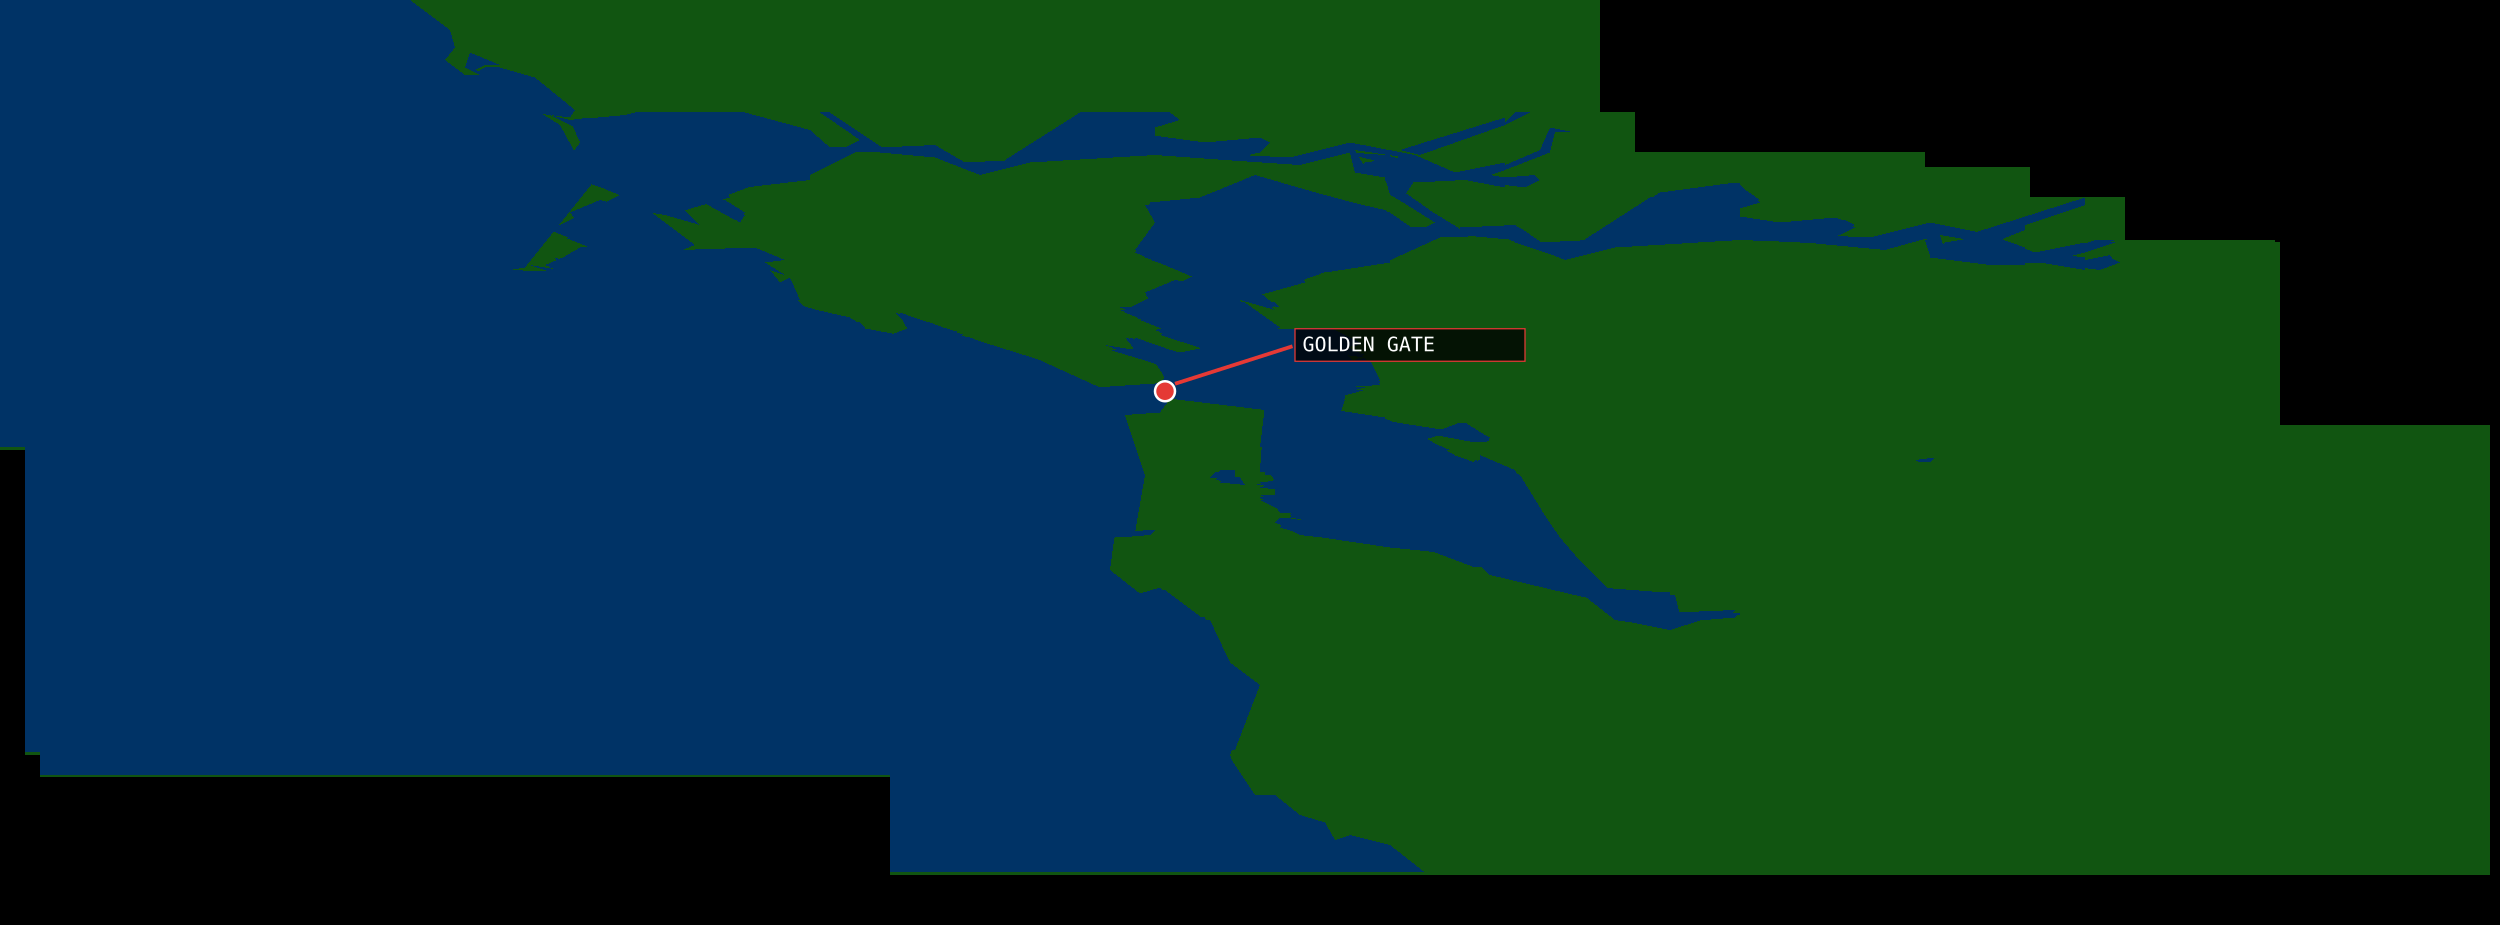
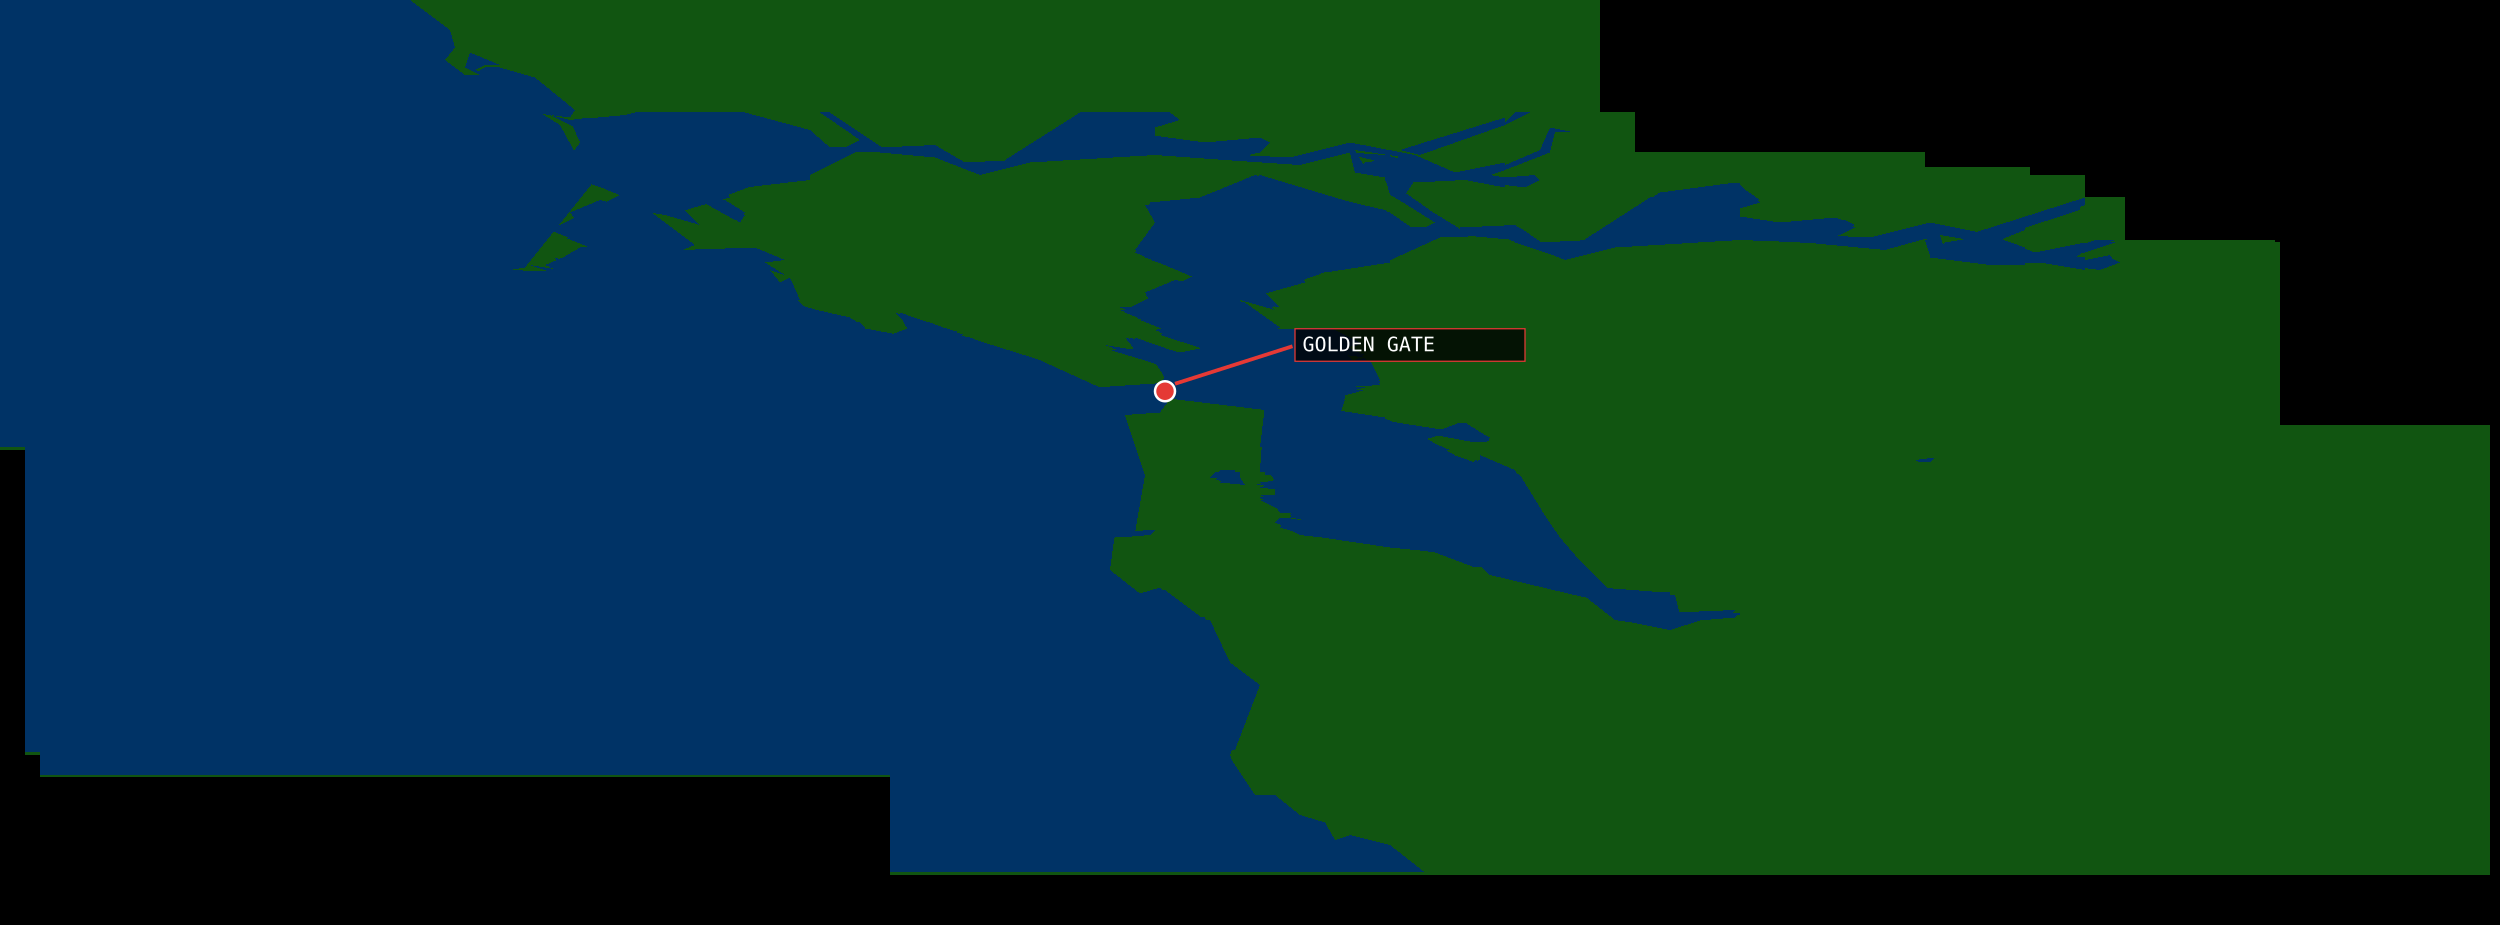
<svg xmlns="http://www.w3.org/2000/svg" width="1000" height="370" viewBox="0 0 1000 370" shape-rendering="crispEdges">
  <rect width="1000" height="370" fill="#000" />
  <rect x="0" y="0" width="640" height="180" fill="#115511" />
  <rect x="16" y="131" width="640" height="180" fill="#115511" />
  <rect x="10" y="122" width="640" height="180" fill="#115511" />
  <rect x="14" y="45" width="640" height="180" fill="#115511" />
  <rect x="130" y="61" width="640" height="180" fill="#115511" />
  <rect x="154" y="71" width="640" height="180" fill="#115511" />
  <rect x="172" y="72" width="640" height="180" fill="#115511" />
  <rect x="172" y="67" width="640" height="180" fill="#115511" />
+   <rect x="194" y="70" width="640" height="180" fill="#115511" />
  <rect x="210" y="79" width="640" height="180" fill="#115511" />
  <rect x="194" y="121" width="640" height="180" fill="#115511" />
  <rect x="270" y="96" width="640" height="180" fill="#115511" />
  <rect x="272" y="97" width="640" height="180" fill="#115511" />
  <rect x="356" y="170" width="640" height="180" fill="#115511" />
  <g fill="#003366" stroke="none">
    <polygon points="138,0 228,72 194,111 234,111 238,100 438,159 446,179 0,179 0,0" />
    <polygon points="512,159 564,179 512,179" />
    <polygon points="502,72 458,103 502,117 564,95" />
    <polygon points="432,159 468,154 494,133 532,137 528,168 494,154 428,163" />
    <polygon points="480,109 450,124 484,139 508,130" />
    <polygon points="188,21 200,26 194,26 190,28 194,29 192,30 186,27" />
    <polygon points="132,11 180,12 182,19 178,24 186,30 192,30 224,50 230,61 238,68 236,71 132,71" />
    <polygon points="192,28 194,27 200,27 214,31 230,44 228,47 212,45 192,30" />
    <polygon points="220,46 228,48 236,47 236,52 246,54 240,56" />
    <polygon points="240,56 252,51 254,58 274,71 264,71" />
    <polygon points="554,62 554,71 550,69 552,65 540,61" />
    <polygon points="132,70 236,71 208,105 202,107 204,108 230,109 220,106 232,99 242,99 248,100 276,102 276,129 132,129" />
    <polygon points="248,82 246,91 254,89 246,98 254,98 256,94 258,98 266,99 242,99 232,91 240,91" />
    <polygon points="264,71 272,71 276,74 276,78" />
    <polygon points="276,102 312,114 318,122 340,127 342,129 274,129" />
    <polygon points="358,125 372,129 362,129" />
    <polygon points="276,74 280,78 284,78 284,80 288,80 298,85 294,88 276,78" />
    <polygon points="480,111 474,113 470,112 458,117 462,122 448,123 464,129 506,129 496,125" />
    <polygon points="462,89 518,103 520,111 502,117 508,122 496,118 484,116 480,111 454,100" />
    <polygon points="502,70 554,85 554,104 528,107 462,89 458,82 480,79" />
    <polygon points="132,128 276,128 276,179 132,179" />
    <polygon points="272,128 342,129 342,131 356,134 364,131 362,129 372,129 380,132 366,131 384,134 414,144 414,179 272,179" />
    <polygon points="414,144 438,155 468,153 460,164 444,165 450,179 410,179" />
    <polygon points="450,135 472,141 482,139 506,163 462,158 464,153 466,151 462,145 442,138 454,140" />
    <polygon points="454,127 506,129 502,132 532,131 542,136 536,137 544,142 536,141 484,140 462,132 466,131" />
    <polygon points="482,139 536,141 540,145 546,143 550,152 534,154 534,155 544,155 510,164 488,156" />
    <polygon points="506,162 528,159 536,158 534,165 554,168 554,179 504,179" />
    <polygon points="136,0 136,12 0,12 0,0" />
    <polygon points="164,0 180,12 136,12 134,0" />
    <polygon points="0,11 136,11 136,71 0,71" />
    <polygon points="554,62 558,63 554,69" />
    <polygon points="554,69 564,71 554,71" />
    <polygon points="0,70 136,70 136,129 0,129" />
    <polygon points="554,85 564,91 572,91 574,93 552,103" />
    <polygon points="554,71 564,71 560,78 586,93 574,93 570,91 576,89 558,78" />
    <polygon points="584,91 606,90 616,97 638,96 638,99 624,102 606,95 584,93" />
    <polygon points="634,96 638,94 638,97" />
    <polygon points="0,128 136,128 136,179 0,179" />
    <polygon points="552,168 578,172 584,170 594,174 592,176 574,173 564,176 550,176" />
    <polygon points="552,175 568,175 574,179 552,179" />
    <polygon points="338,131 438,160 452,190 434,229 468,248 16,260 16,131" />
    <polygon points="514,160 608,195 636,235 518,203" />
    <polygon points="434,160 468,155 496,134 534,138 530,169 496,155 430,164" />
    <polygon points="464,131 486,140 508,131 508,131" />
    <polygon points="16,236 468,248 496,276 482,307 486,310 16,310" />
    <polygon points="278,131 278,190 134,190 134,131" />
    <polygon points="342,131 342,131 344,132 358,135 366,132 364,131 374,131 382,134 368,132 384,135 416,145 416,190 274,190 274,131" />
    <polygon points="416,145 440,156 470,154 462,165 446,166 454,190 410,190" />
    <polygon points="452,136 474,143 484,140 506,164 464,159 466,154 468,152 464,146 444,140 456,141" />
    <polygon points="508,131 508,131 504,134 534,132 544,137 538,138 546,143 538,142 486,141 464,134 468,132 464,131" />
    <polygon points="484,140 538,142 542,146 548,144 552,153 536,155 536,156 546,156 512,165 490,157" />
    <polygon points="508,163 530,160 538,159 536,166 556,169 556,190 506,190" />
    <polygon points="134,188 278,188 278,248 134,248" />
    <polygon points="274,188 416,188 416,248 274,248" />
    <polygon points="412,188 454,190 452,214 444,214 442,228 454,238 464,236 480,248 412,248" />
    <polygon points="508,188 512,194 504,195 512,196 512,200 506,200 512,204 522,206 556,190" />
    <polygon points="520,204 518,207 524,209 522,210 514,209 512,211 522,214 556,219 556,190" />
    <polygon points="134,246 278,246 278,307 134,307" />
    <polygon points="274,246 416,246 416,307 274,307" />
    <polygon points="482,248 490,265 502,273 492,302 494,307 412,307 412,246" />
    <polygon points="138,131 138,131 16,131 16,131" />
    <polygon points="278,131 278,131 134,131 134,131" />
    <polygon points="342,131 342,131 276,131 276,131" />
    <polygon points="374,131 374,131 364,131 364,131" />
    <polygon points="466,131 466,131 508,131 508,131" />
    <polygon points="138,131 138,190 16,190 16,131" />
    <polygon points="554,169 580,173 586,171 596,175 594,177 576,174 566,177 552,177" />
    <polygon points="554,176 570,176 580,182 578,181 576,182 592,187 592,190 552,190" />
    <polygon points="592,187 594,186 594,184 608,190 592,190" />
    <polygon points="16,188 138,188 138,248 16,248" />
    <polygon points="552,188 608,190 624,216 602,227 592,227 576,221 556,219" />
    <polygon points="624,216 644,236 638,239 598,230 596,225" />
    <polygon points="634,237 644,236 654,237 654,248 648,248" />
    <polygon points="16,246 138,246 138,307 16,307" />
    <polygon points="648,248 654,248 654,249" />
    <polygon points="16,305 138,305 138,310 16,310" />
    <polygon points="134,305 278,305 278,310 134,310" />
    <polygon points="274,305 416,305 416,310 274,310" />
    <polygon points="494,307 496,310 412,310 412,305" />
    <polygon points="212,186 216,186 214,185" />
    <polygon points="216,186 218,184 214,185" />
    <polygon points="218,184 210,185 214,185" />
    <polygon points="210,185 212,186 214,185" />
    <polygon points="310,122 438,160 452,189 434,229 468,247 10,260 10,122" />
    <polygon points="512,160 608,195 634,234 518,202" />
    <polygon points="434,160 468,154 494,134 534,138 530,169 494,154 430,163" />
    <polygon points="458,122 452,125 486,139 508,130 498,122" />
    <polygon points="10,235 468,247 494,275 484,301 10,301" />
    <polygon points="132,128 278,128 278,189 132,189" />
    <polygon points="272,128 342,130 342,131 358,134 364,132 362,130 374,130 382,133 368,132 384,135 416,145 416,189 272,189" />
    <polygon points="416,145 438,156 470,153 462,164 446,165 454,189 408,189" />
    <polygon points="452,136 472,142 484,139 506,163 464,159 464,154 466,151 464,146 444,139 454,140" />
    <polygon points="456,127 508,130 504,133 534,132 544,137 536,138 546,142 538,141 486,140 464,133 466,131" />
    <polygon points="484,139 538,141 542,145 546,144 550,153 536,154 536,155 544,155 512,164 490,157" />
    <polygon points="508,162 530,159 538,159 534,165 556,169 556,189 504,189" />
    <polygon points="132,187 278,187 278,247 132,247" />
    <polygon points="272,187 416,187 416,247 272,247" />
    <polygon points="410,187 454,189 450,212 442,212 442,227 454,238 464,236 478,247 410,247" />
    <polygon points="508,188 510,193 504,195 512,196 510,199 504,200 512,204 522,205 556,189" />
    <polygon points="520,204 516,207 522,208 520,210 514,208 512,211 520,213 556,218 556,189" />
    <polygon points="132,245 278,245 278,301 132,301" />
    <polygon points="272,245 416,245 416,301 272,301" />
    <polygon points="480,247 490,265 502,273 490,301 410,301 410,245" />
    <polygon points="138,122 138,130 10,130 10,122" />
    <polygon points="278,122 278,130 132,130 132,122" />
    <polygon points="320,122 322,123 340,128 342,130 276,130 276,122" />
    <polygon points="360,125 374,130 362,130" />
    <polygon points="462,122 464,123 448,124 466,130 508,130 496,126 492,122" />
    <polygon points="508,122 510,123 506,122" />
    <polygon points="10,128 138,128 138,189 10,189" />
    <polygon points="554,169 578,173 586,170 596,175 592,177 574,174 566,177 550,176" />
    <polygon points="554,176 568,176 580,181 578,181 576,181 590,187 592,189 550,189" />
    <polygon points="590,187 592,186 592,184 606,189 590,189" />
    <polygon points="10,187 138,187 138,247 10,247" />
    <polygon points="550,187 606,189 622,215 602,226 590,226 574,220 556,218" />
    <polygon points="622,215 642,236 636,238 598,230 594,225" />
    <polygon points="634,237 642,236 648,236 648,247" />
    <polygon points="10,245 138,245 138,301 10,301" />
    <polygon points="210,186 214,186 214,185" />
    <polygon points="214,186 216,184 214,185" />
    <polygon points="216,184 208,185 214,185" />
    <polygon points="208,185 210,186 214,185" />
    <polygon points="486,192 494,193 492,191" />
    <polygon points="494,193 494,190 492,191" />
    <polygon points="494,190 488,190 492,191" />
    <polygon points="488,190 486,192 492,191" />
    <polygon points="14,70 208,127 220,156 202,196 238,215 14,221" />
    <polygon points="282,127 376,161 402,202 286,169" />
    <polygon points="264,45 228,71 272,85 332,63 288,45" />
    <polygon points="202,127 238,122 264,101 302,105 298,135 264,122 198,131" />
    <polygon points="250,77 220,92 256,107 278,98" />
    <polygon points="14,209 238,215 246,224 14,224" />
    <polygon points="250,79 244,81 240,80 228,85 232,90 218,91 234,97 276,97 266,93" />
    <polygon points="232,57 288,71 292,79 274,84 280,90 266,86 254,84 250,79 224,68" />
    <polygon points="298,45 324,52 324,72 298,75 232,57 228,48 250,46 254,45" />
    <polygon points="324,52 332,59 342,59 342,61 322,71" />
    <polygon points="332,45 332,45 356,61 342,61 338,59 344,56 328,45 328,45" />
    <polygon points="352,59 374,58 386,65 406,64 412,65 392,70 374,63 352,61" />
    <polygon points="402,64 432,45 434,45 462,45 462,62 412,65" />
    <polygon points="468,45 472,48 462,51 462,45" />
    <polygon points="460,54 482,57 504,55 508,57 504,61 490,64 462,62" />
    <polygon points="496,62 516,63 540,57 566,62 562,63 542,60 546,67 542,69 540,61 520,66 490,64" />
    <polygon points="566,62 582,69 602,65 602,68 596,70 602,71 602,75 586,72 566,73 542,69 546,65" />
    <polygon points="602,47 560,60 568,62 602,50" />
    <polygon points="184,112 208,123 238,120 230,132 216,132 224,155 178,155" />
    <polygon points="222,103 242,109 252,107 276,131 232,126 234,121 236,119 232,113 212,106 224,108" />
    <polygon points="226,95 276,97 272,100 302,99 314,104 306,105 314,110 308,108 254,108 234,100 236,99" />
    <polygon points="252,107 308,108 312,113 316,111 320,120 304,122 304,123 314,123 282,132 260,124" />
    <polygon points="276,130 298,126 306,126 304,133 324,135 324,155 274,155" />
    <polygon points="322,135 346,139 354,137 362,141 360,143 342,140 332,143 320,143" />
    <polygon points="322,142 336,142 348,147 344,147 344,148 358,153 360,155 320,155" />
    <polygon points="358,153 360,152 360,150 374,155 358,155" />
    <polygon points="180,154 224,155 220,179 212,179 212,195 224,205 232,203 248,215 180,215" />
    <polygon points="276,154 280,160 274,161 282,162 280,166 274,166 282,170 292,172 324,155" />
    <polygon points="290,170 286,173 292,175 290,176 284,175 282,177 290,180 324,185 324,155" />
    <polygon points="320,154 374,155 390,182 368,194 358,194 342,188 324,185" />
    <polygon points="390,182 410,203 404,206 366,197 362,192" />
    <polygon points="400,204 410,203 436,205 438,213 462,212 460,214 448,215 414,215" />
    <polygon points="44,70 80,82 90,90 110,95 112,97 42,97" />
    <polygon points="128,93 142,97 132,97" />
    <polygon points="48,45 50,45 52,45 52,47 56,47 66,52 64,55 44,45 44,45" />
    <polygon points="606,45 602,49 602,50 612,45" />
    <polygon points="620,51 616,60 602,66 602,68 620,61 622,53 630,53" />
    <polygon points="602,71 614,70 616,72 610,75 602,74" />
    <polygon points="40,96 112,97 112,99 128,102 134,99 132,97 142,97 152,100 136,99 154,102 184,112 184,155 40,155" />
    <polygon points="40,154 184,154 184,215 40,215" />
    <polygon points="40,213 184,213 184,224 40,224" />
    <polygon points="250,215 254,224 180,224 180,213" />
    <polygon points="414,215 450,214 434,218" />
    <polygon points="256,158 264,159 260,158" />
    <polygon points="264,159 262,156 260,158" />
    <polygon points="262,156 258,156 260,158" />
    <polygon points="258,156 256,158 260,158" />
    <polygon points="728,95 750,96 768,92 768,96 754,99 722,97" />
    <polygon points="134,129 278,129 278,189 134,189" />
    <polygon points="134,187 278,187 278,240 134,240" />
    <polygon points="486,191 494,193 492,191" />
    <polygon points="494,193 494,189 492,191" />
    <polygon points="494,189 488,189 492,191" />
    <polygon points="488,189 486,191 492,191" />
    <polygon points="216,61 230,72 196,112 234,112 238,101 440,159 452,189 436,229 454,240 130,240 130,61" />
    <polygon points="512,159 610,194 636,235 518,202" />
    <polygon points="504,72 460,104 504,118 566,96" />
    <polygon points="436,159 470,154 496,135 534,138 530,168 496,154 432,163" />
    <polygon points="482,110 452,125 488,140 508,131" />
    <polygon points="130,239 144,240 130,240" />
    <polygon points="278,103 314,115 322,123 344,129 344,131 276,131" />
    <polygon points="362,126 376,131 366,131" />
    <polygon points="276,74 282,78 286,78 286,80 290,80 298,85 296,89 278,78" />
    <polygon points="482,112 476,114 472,113 460,118 464,123 448,124 466,131 508,131 498,126" />
    <polygon points="464,90 518,104 522,112 504,118 510,123 498,120 484,117 482,112 456,101" />
    <polygon points="504,71 556,85 556,105 530,108 464,90 460,82 482,79" />
    <polygon points="556,85 566,92 574,92 576,95 554,104" />
    <polygon points="556,71 566,72 562,78 588,94 576,94 572,92 578,90 558,78" />
    <polygon points="586,93 608,91 618,98 640,97 646,99 626,103 606,96 586,94" />
    <polygon points="634,98 666,78 696,73 696,96 646,99" />
    <polygon points="274,129 344,131 346,132 360,135 368,132 366,131 376,131 384,134 370,132 386,135 418,145 418,189 274,189" />
    <polygon points="418,145 440,155 470,153 462,164 448,165 454,189 412,189" />
    <polygon points="452,136 472,143 484,140 506,163 464,158 466,153 468,151 464,146 446,140 456,141" />
    <polygon points="456,128 508,131 504,134 534,132 544,138 538,138 546,143 538,142 486,141 464,134 466,132" />
    <polygon points="484,140 538,142 542,146 548,144 552,152 536,154 536,155 546,155 512,164 490,156" />
    <polygon points="508,162 530,159 538,158 536,165 556,168 556,189 506,189" />
    <polygon points="554,168 578,173 586,170 596,175 594,176 576,173 566,176 552,176" />
    <polygon points="554,175 570,175 580,181 578,180 576,181 592,186 592,189 552,189" />
    <polygon points="592,186 594,185 594,183 606,189 592,189" />
    <polygon points="274,187 418,187 418,240 274,240" />
    <polygon points="414,187 454,189 452,213 446,213 444,228 454,239 464,236 468,240 414,240" />
    <polygon points="508,187 512,193 504,194 512,195 512,199 506,199 512,203 522,205 556,189" />
    <polygon points="520,203 518,206 524,208 522,209 514,208 512,210 522,214 556,218 556,189" />
    <polygon points="552,187 606,189 624,215 602,227 592,227 576,221 556,218" />
    <polygon points="624,215 642,236 636,239 598,230 596,226" />
    <polygon points="634,237 642,236 668,238 670,240 638,240" />
    <polygon points="232,61 232,61 240,68 238,72 134,72 134,61" />
    <polygon points="258,61 276,72 264,72 248,61" />
    <polygon points="556,62 556,72 552,69 554,65 540,62" />
    <polygon points="554,62 558,63 556,69" />
    <polygon points="554,69 566,72 554,72" />
    <polygon points="134,70 238,72 210,107 204,108 206,109 232,111 222,107 234,101 244,100 250,101 278,103 278,131 134,131" />
    <polygon points="250,83 248,92 256,90 248,99 256,99 258,95 258,99 268,100 244,100 234,93 242,92" />
    <polygon points="264,71 274,72 278,75 278,78" />
    <polygon points="696,74 704,81 694,84" />
    <polygon points="694,87 714,90 738,88 742,90 736,94 722,97 696,96" />
    <polygon points="228,71 228,71 192,112 232,112 238,101 438,160 452,188 434,229 468,247 392,250 154,250 154,71" />
    <polygon points="512,160 606,194 634,234 516,201" />
    <polygon points="502,71 460,103 502,117 564,95" />
    <polygon points="434,160 468,154 494,134 532,138 528,168 494,154 430,162" />
    <polygon points="480,110 452,125 484,139 506,130" />
    <polygon points="154,239 468,247 470,250 154,250" />
    <polygon points="276,102 312,114 320,123 342,128 342,130 274,130" />
    <polygon points="360,125 374,130 364,130" />
    <polygon points="276,74 280,78 284,78 284,80 288,79 296,85 294,88 276,77" />
    <polygon points="480,111 474,114 472,113 460,118 464,123 448,123 466,130 506,130 496,126" />
    <polygon points="464,89 516,103 520,112 502,117 508,123 496,119 484,117 480,111 456,100" />
    <polygon points="504,71 554,85 554,104 528,108 464,89 460,81 480,79 500,71" />
    <polygon points="554,85 564,91 572,91 574,94 552,104" />
    <polygon points="554,71 564,71 560,77 586,94 574,94 570,91 576,89 556,78" />
    <polygon points="584,92 606,90 616,97 638,97 644,98 624,103 604,95 584,93" />
    <polygon points="632,97 664,77 694,73 694,95 644,98" />
    <polygon points="272,128 342,130 344,131 358,134 366,132 364,130 374,130 382,133 368,132 384,135 416,145 416,188 272,188" />
    <polygon points="416,145 440,156 470,153 462,163 446,164 454,188 410,188" />
    <polygon points="452,135 472,142 482,139 504,162 464,159 466,153 468,151 464,146 444,139 456,140" />
    <polygon points="456,127 506,130 502,133 532,132 542,137 536,138 544,142 536,141 484,140 464,133 466,131" />
    <polygon points="482,139 536,141 540,145 546,144 550,153 534,154 534,155 544,155 510,163 488,157" />
    <polygon points="506,161 528,159 536,159 534,164 554,167 554,188 504,188" />
    <polygon points="552,168 578,172 584,169 594,174 592,176 574,173 564,176 550,175" />
    <polygon points="552,175 568,175 578,180 576,180 574,180 590,185 590,188 550,188" />
    <polygon points="590,185 592,185 592,182 604,188 590,188" />
    <polygon points="272,186 416,186 416,247 272,247" />
    <polygon points="412,186 454,188 452,212 444,212 442,227 454,238 464,236 478,247 412,247" />
    <polygon points="506,187 510,192 502,194 510,194 510,198 504,199 510,203 520,204 554,188" />
    <polygon points="518,203 516,206 522,207 520,209 512,207 510,209 520,213 554,218 554,188" />
    <polygon points="550,186 604,188 622,215 600,226 590,226 574,220 554,218" />
    <polygon points="622,215 642,236 636,238 596,230 594,225" />
    <polygon points="632,237 642,236 666,237 670,245 694,244 692,246 678,247 646,247" />
    <polygon points="236,71 236,71 154,71 154,71" />
    <polygon points="274,71 274,71 262,71 262,71" />
    <polygon points="554,71 554,71 554,71" />
    <polygon points="562,71 564,71 554,71 554,71" />
    <polygon points="214,71 236,71 208,106 202,107 204,109 230,110 220,107 232,100 242,99 248,100 276,102 276,130 154,130 154,71" />
    <polygon points="248,82 246,91 254,89 246,99 254,99 256,94 256,99 266,100 242,100 232,92 240,92" />
    <polygon points="264,71 272,71 276,74 276,77 264,71" />
    <polygon points="694,73 702,80 694,83" />
    <polygon points="692,86 712,90 736,88 740,90 734,93 720,97 694,95" />
    <polygon points="726,94 748,96 772,89 792,93 792,95 774,93 778,100 772,102 772,94 752,99 720,97" />
    <polygon points="792,105 772,102 778,98 792,95" />
    <polygon points="792,93 790,93 792,93" />
    <polygon points="154,128 276,128 276,188 154,188" />
    <polygon points="154,186 276,186 276,247 154,247" />
    <polygon points="154,245 276,245 276,250 154,250" />
    <polygon points="272,245 416,245 416,250 272,250" />
    <polygon points="480,247 480,250 412,250 412,245" />
    <polygon points="646,247 682,246 670,250 658,250" />
    <polygon points="768,185 772,185 770,184" />
    <polygon points="772,185 774,183 770,184" />
    <polygon points="774,183 766,184 770,184" />
    <polygon points="766,184 768,185 770,184" />
    <polygon points="484,191 494,192 490,190" />
    <polygon points="494,192 492,189 490,190" />
    <polygon points="492,189 486,189 490,190" />
    <polygon points="486,189 484,191 490,190" />
    <polygon points="228,72 194,112 234,112 238,101 438,160 452,188 434,229 470,247 358,251 172,251 172,72" />
    <polygon points="512,160 608,194 634,234 516,201" />
    <polygon points="502,72 460,103 502,117 564,95 502,72" />
    <polygon points="434,160 470,154 494,134 534,138 530,168 494,154 430,162" />
    <polygon points="482,110 452,125 486,139 506,130" />
    <polygon points="172,240 470,247 472,251 172,251" />
    <polygon points="276,102 312,114 320,123 342,128 344,130 274,130" />
    <polygon points="360,125 374,130 364,130" />
    <polygon points="276,74 280,78 284,78 284,80 288,79 298,85 296,88 276,77" />
    <polygon points="482,111 476,114 472,113 460,118 464,123 450,124 466,130 506,130 496,126" />
    <polygon points="464,89 518,103 522,112 504,117 510,123 496,119 486,117 482,111 456,100" />
    <polygon points="508,72 554,85 554,104 528,108 464,89 460,81 482,79 498,72" />
    <polygon points="554,85 564,91 574,91 574,94 552,104" />
    <polygon points="564,72 562,77 586,94 574,94 570,91 576,89 558,78 554,72" />
    <polygon points="584,92 606,90 616,97 638,97 644,98 624,103 606,95 584,93" />
    <polygon points="634,97 664,77 694,73 694,95 644,98" />
    <polygon points="272,128 344,130 344,131 360,134 366,132 364,130 374,130 384,133 368,132 386,135 416,145 416,188 272,188" />
    <polygon points="416,145 440,156 470,153 462,163 448,164 456,188 410,188" />
    <polygon points="454,135 474,142 484,139 506,162 464,159 466,153 468,151 464,146 444,139 456,140" />
    <polygon points="458,127 506,130 502,133 532,132 544,137 536,138 544,142 538,141 486,140 466,133 468,131" />
    <polygon points="484,139 538,141 540,145 546,144 550,153 534,154 534,155 544,155 510,163 490,157" />
    <polygon points="506,161 528,159 536,159 534,164 554,167 554,188 504,188" />
    <polygon points="552,168 578,172 586,169 594,174 592,176 574,173 564,176 550,175" />
    <polygon points="552,175 568,175 580,180 576,180 576,180 590,185 592,188 550,188" />
    <polygon points="590,185 592,185 592,182 606,188 590,188" />
    <polygon points="272,186 416,186 416,247 272,247" />
    <polygon points="412,186 456,188 452,212 444,212 442,227 456,238 464,236 480,247 412,247" />
    <polygon points="506,187 510,192 504,194 510,194 510,198 504,199 510,203 522,204 554,188" />
    <polygon points="520,203 516,206 522,207 520,209 514,207 510,209 520,213 554,218 554,188" />
    <polygon points="550,186 606,188 622,215 600,226 590,226 574,220 554,218" />
    <polygon points="622,215 642,236 636,238 598,230 594,225" />
    <polygon points="632,237 642,236 668,237 670,245 694,244 692,246 680,247 646,247" />
    <polygon points="236,72 208,106 202,107 204,109 232,110 220,107 232,100 242,99 248,100 276,102 276,130 172,130 172,72" />
    <polygon points="248,82 246,91 254,89 246,99 254,99 256,94 258,99 266,100 244,100 232,92 240,92" />
    <polygon points="274,72 276,74 276,77 266,72" />
    <polygon points="694,73 704,80 694,83" />
    <polygon points="692,86 714,90 736,88 740,90 736,93 720,97 694,95" />
    <polygon points="726,94 748,96 772,89 796,94 794,96 774,93 778,100 774,102 772,94 752,99 720,97" />
    <polygon points="796,94 810,99 810,105 796,105 774,102 778,98" />
    <polygon points="810,87 790,93 800,95 810,91" />
    <polygon points="172,128 276,128 276,188 172,188" />
    <polygon points="172,186 276,186 276,247 172,247" />
    <polygon points="172,245 276,245 276,251 172,251" />
    <polygon points="272,245 416,245 416,251 272,251" />
    <polygon points="482,247 484,251 412,251 412,245" />
    <polygon points="646,247 682,246 668,251 664,251" />
    <polygon points="486,191 494,192 490,190" />
    <polygon points="494,192 492,189 490,190" />
    <polygon points="492,189 488,189 490,190" />
    <polygon points="488,189 486,191 490,190" />
    <polygon points="224,67 230,72 196,112 234,112 238,101 440,159 454,189 436,230 466,246 172,246 172,67" />
    <polygon points="512,159 610,195 634,235 516,202" />
    <polygon points="504,72 462,104 504,118 564,96" />
    <polygon points="436,159 470,155 494,135 534,138 530,169 494,155 430,163" />
    <polygon points="484,111 454,126 488,140 508,131" />
    <polygon points="172,240 370,246 172,246" />
    <polygon points="278,103 314,115 322,124 344,129 344,131 276,131" />
    <polygon points="362,126 376,131 364,131" />
    <polygon points="276,75 282,79 286,79 286,81 290,80 298,86 296,89 278,78" />
    <polygon points="482,112 478,115 472,114 462,119 466,124 450,124 468,131 508,131 496,127" />
    <polygon points="464,90 518,104 522,113 504,118 510,124 496,120 486,118 482,112 456,101" />
    <polygon points="502,71 556,86 556,105 530,109 464,90 462,82 484,80" />
    <polygon points="556,86 564,92 574,92 576,95 554,105" />
    <polygon points="554,72 566,72 562,78 588,95 574,95 572,92 576,90 558,79" />
    <polygon points="586,93 606,91 618,98 638,98 646,99 626,104 606,96 584,94" />
    <polygon points="634,98 666,78 696,74 696,96 646,99" />
    <polygon points="274,129 344,131 344,132 360,135 366,133 364,131 376,131 384,134 370,133 386,136 418,146 418,189 274,189" />
    <polygon points="418,146 440,156 472,154 464,164 448,165 456,189 410,189" />
    <polygon points="454,136 474,143 486,140 506,163 466,159 466,154 468,152 466,147 446,140 456,141" />
    <polygon points="458,128 508,131 504,134 534,133 544,138 536,139 546,143 538,142 488,141 466,134 468,132" />
    <polygon points="486,140 538,142 542,146 546,145 552,154 536,155 536,156 544,156 512,164 490,157" />
    <polygon points="508,162 530,159 538,159 534,165 556,168 556,189 506,189" />
    <polygon points="554,169 578,173 586,170 596,175 592,177 576,174 566,177 552,176" />
    <polygon points="554,176 568,176 580,181 578,181 576,181 590,186 592,189 552,189" />
    <polygon points="590,186 594,186 594,183 606,189 590,189" />
    <polygon points="274,187 418,187 418,246 274,246" />
    <polygon points="414,187 456,189 452,213 444,213 444,228 456,239 466,236 478,246 414,246" />
    <polygon points="508,188 512,193 504,194 512,195 510,199 504,200 512,204 522,205 556,189" />
    <polygon points="520,203 516,206 522,208 520,209 514,208 512,210 520,214 556,218 556,189" />
    <polygon points="552,187 606,189 622,216 602,227 590,227 576,221 556,218" />
    <polygon points="622,216 642,237 636,239 598,230 594,226" />
    <polygon points="634,238 642,237 668,238 672,246 688,246 696,245 696,246 644,246" />
    <polygon points="238,67 240,68 238,72 172,72 172,67" />
    <polygon points="266,67 276,72 264,72 256,67" />
    <polygon points="556,67 556,72 552,70 552,67" />
    <polygon points="556,67 556,69 554,67" />
    <polygon points="554,69 566,72 554,72" />
    <polygon points="172,71 238,72 208,107 204,108 204,110 232,111 220,108 234,101 244,100 248,101 278,103 278,131 172,131" />
    <polygon points="248,83 246,92 256,90 246,100 256,100 258,95 258,100 268,101 244,100 234,93 240,93" />
    <polygon points="264,71 274,72 278,75 278,78" />
    <polygon points="696,74 704,81 694,84" />
    <polygon points="694,87 714,91 736,88 742,91 736,94 722,97 696,96" />
    <polygon points="728,95 750,97 774,90 798,95 794,97 776,94 778,100 774,103 772,95 754,100 722,97" />
    <polygon points="798,95 810,100 810,106 798,106 774,103 780,99" />
    <polygon points="810,89 792,94 800,96 810,92" />
    <polygon points="172,129 278,129 278,189 172,189" />
    <polygon points="172,187 278,187 278,246 172,246" />
    <polygon points="488,192 494,193 492,191" />
    <polygon points="494,193 494,190 492,191" />
    <polygon points="494,190 490,189 492,191" />
    <polygon points="490,189 488,192 492,191" />
+     <polygon points="226,70 228,71 194,112 232,112 238,101 438,159 452,189 434,229 470,248 436,249 194,249 194,70" />
+     <polygon points="512,159 608,194 634,235 516,202" />
+     <polygon points="504,71 460,104 504,118 564,96" />
+     <polygon points="434,159 470,155 496,134 534,138 528,168 496,155 430,163" />
+     <polygon points="482,110 452,125 488,140 508,130" />
+     <polygon points="194,241 470,248 470,249 194,249" />
+     <polygon points="276,103 312,115 320,123 342,128 344,130 274,130" />
+     <polygon points="360,126 374,130 364,130" />
+     <polygon points="276,74 280,78 284,78 284,80 288,80 298,85 296,88 276,78" />
+     <polygon points="482,112 476,114 472,113 460,118 464,123 450,124 466,130 508,130 498,126" />
+     <polygon points="464,90 518,104 522,112 506,117 512,123 498,119 486,117 482,112 456,101" />
+     <polygon points="504,70 554,85 554,105 528,108 464,90 460,81 482,79" />
+     <polygon points="554,85 564,92 574,92 574,94 552,104" />
+     <polygon points="554,71 564,71 562,78 586,94 574,94 570,92 576,89 558,78" />
+     <polygon points="584,92 606,91 616,98 638,97 644,98 624,103 606,96 584,94" />
+     <polygon points="634,97 664,78 694,73 694,95 644,98" />
+     <polygon points="272,129 344,130 344,132 360,135 366,132 364,130 374,130 384,133 368,132 386,135 416,145 416,188 272,188" />
+     <polygon points="416,145 440,156 470,153 462,164 448,164 456,188 410,188" />
+     <polygon points="454,136 474,142 484,140 508,163 464,159 466,154 468,152 464,146 444,139 456,141" />
+     <polygon points="458,128 508,130 504,133 532,132 544,137 536,138 544,143 538,141 486,141 466,133 468,132" />
+     <polygon points="484,140 538,141 540,146 546,144 550,153 534,155 534,156 544,156 512,164 490,157" />
+     <polygon points="508,162 528,159 536,159 534,165 554,168 554,188 506,188" />
+     <polygon points="552,168 578,172 586,170 594,174 592,176 574,173 564,176 550,176" />
+     <polygon points="552,175 568,175 580,180 576,180 576,181 590,186 592,188 550,188" />
+     <polygon points="590,186 592,185 592,183 606,188 590,188" />
+     <polygon points="272,187 416,187 416,247 272,247" />
+     <polygon points="412,187 456,188 452,212 444,212 442,228 456,238 464,236 480,247 412,247" />
+     <polygon points="508,187 512,193 506,194 512,195 512,199 506,199 512,203 522,205 554,188" />
+     <polygon points="518,203 516,206 522,208 520,209 512,208 512,210 520,213 554,218 554,188" />
+     <polygon points="550,187 606,188 622,215 600,227 590,227 574,221 554,218" />
+     <polygon points="622,215 642,236 636,238 598,230 594,225" />
+     <polygon points="632,237 642,236 668,238 670,246 694,245 692,247 680,247 646,247" />
+     <polygon points="238,70 238,71 194,71 194,70" />
+     <polygon points="272,70 274,71 264,71 260,70" />
+     <polygon points="554,70 554,71 552,70" />
+     <polygon points="558,70 564,71 554,71 554,70" />
+     <polygon points="194,71 238,71 208,106 202,108 204,109 232,110 220,107 232,100 242,100 248,101 276,103 276,130 194,130" />
+     <polygon points="248,82 246,92 254,89 246,99 254,99 256,95 258,99 266,100 244,100 232,92 240,92" />
+     <polygon points="264,71 272,71 276,74 276,78" />
+     <polygon points="694,74 704,81 694,84" />
+     <polygon points="692,87 714,90 736,88 740,90 736,94 720,97 694,95" />
+     <polygon points="726,95 748,96 772,90 796,95 794,96 774,93 778,100 774,102 772,94 752,99 720,97" />
+     <polygon points="796,95 814,102 832,99 832,102 828,103 832,103 832,107 818,105 796,106 774,102 778,98" />
+     <polygon points="832,81 790,93 798,95 832,84" />
+     <polygon points="194,129 276,129 276,188 194,188" />
+     <polygon points="194,187 276,187 276,247 194,247" />
+     <polygon points="194,246 276,246 276,249 194,249" />
+     <polygon points="272,246 416,246 416,249 272,249" />
+     <polygon points="482,247 482,249 412,249 412,246" />
+     <polygon points="646,247 682,247 676,249 652,249" />
+     <polygon points="486,191 496,192 492,191" />
+     <polygon points="496,192 496,189 492,191" />
+     <polygon points="496,189 490,189 492,191" />
+     <polygon points="490,189 486,191 492,191" />
    <polygon points="222,79 210,93 210,111 232,111 236,100 438,159 452,188 434,228 468,247 210,254 210,79" />
    <polygon points="512,159 608,194 632,234 516,201" />
    <polygon points="494,79 460,103 504,117 562,95 524,79" />
    <polygon points="434,159 468,154 494,134 532,137 528,168 494,154 428,163" />
    <polygon points="482,109 452,124 486,139 508,130" />
    <polygon points="210,240 468,247 478,258 210,258" />
    <polygon points="276,102 312,114 320,122 340,128 342,130 274,130" />
    <polygon points="360,125 374,130 362,130" />
    <polygon points="284,79 284,79 288,79 296,84 294,88 278,79" />
    <polygon points="480,111 476,113 470,112 460,117 464,122 448,123 466,130 508,130 496,125" />
    <polygon points="462,89 518,103 522,111 504,117 510,122 496,119 484,116 480,111 454,100" />
    <polygon points="532,79 554,84 554,104 528,107 462,89 460,81 480,79" />
    <polygon points="554,84 562,91 572,91 574,94 552,103" />
    <polygon points="562,79 586,93 572,93 570,91 574,89 558,79" />
    <polygon points="584,92 604,90 616,97 636,96 644,98 624,102 604,95 582,93" />
    <polygon points="632,97 660,79 694,79 694,95 644,98" />
    <polygon points="270,128 342,130 342,131 358,134 364,131 362,130 374,130 382,133 368,131 384,134 416,144 416,188 270,188" />
    <polygon points="416,144 438,155 470,153 462,164 446,165 454,188 408,188" />
    <polygon points="452,135 472,142 484,139 506,163 464,158 464,153 466,151 464,145 444,139 454,140" />
    <polygon points="456,127 508,130 504,133 532,131 542,137 534,137 544,142 536,141 486,140 464,133 466,131" />
    <polygon points="484,139 536,141 540,145 544,143 548,152 534,154 534,155 542,155 512,164 490,156" />
    <polygon points="508,162 528,159 536,158 532,165 554,168 554,188 506,188" />
    <polygon points="552,168 576,172 584,169 594,174 590,175 574,172 564,175 548,175" />
    <polygon points="552,174 566,174 578,180 576,179 574,180 588,185 590,188 548,188" />
    <polygon points="588,185 592,184 592,182 604,188 588,188" />
    <polygon points="270,186 416,186 416,247 270,247" />
    <polygon points="410,186 454,188 450,212 442,212 442,227 454,238 464,235 478,247 410,247" />
    <polygon points="508,186 512,192 504,193 512,194 510,198 504,198 512,202 522,204 554,188" />
    <polygon points="520,202 516,205 522,207 520,208 514,207 512,209 520,213 554,217 554,188" />
    <polygon points="548,186 604,188 620,214 600,226 588,226 574,220 554,217" />
    <polygon points="620,214 640,235 634,238 596,229 592,225" />
    <polygon points="632,236 640,235 666,237 670,245 694,244 692,246 678,247 646,247" />
    <polygon points="230,79 210,103 210,109 230,110 218,106 232,100 242,99 246,100 276,102 276,130 210,130 210,79" />
    <polygon points="246,82 244,91 254,89 244,98 254,98 256,94 256,98 266,99 242,99 232,92 238,91" />
    <polygon points="700,79 702,80 692,83 692,79" />
    <polygon points="692,86 712,89 734,87 740,89 734,93 720,96 694,95" />
    <polygon points="726,94 748,95 772,89 796,94 792,95 774,92 776,99 772,102 770,93 752,98 720,96" />
    <polygon points="796,94 814,101 834,97 834,100 826,102 834,103 834,107 816,104 796,105 772,102 778,97" />
    <polygon points="834,79 790,93 798,94 834,82" />
    <polygon points="210,128 276,128 276,188 210,188" />
    <polygon points="210,186 276,186 276,247 210,247" />
    <polygon points="210,245 276,245 276,258 210,258" />
    <polygon points="270,245 416,245 416,258 270,258" />
    <polygon points="480,247 486,258 410,258 410,245" />
    <polygon points="646,247 680,246 664,250" />
    <polygon points="486,190 494,191 492,190" />
    <polygon points="494,191 494,188 492,190" />
    <polygon points="494,188 488,188 492,190" />
    <polygon points="488,188 486,190 492,190" />
    <polygon points="304,121 442,161 454,190 438,230 472,248 194,256 194,121" />
    <polygon points="514,161 610,196 636,235 518,203" />
    <polygon points="438,161 472,155 498,135 536,138 532,170 498,155 432,164" />
    <polygon points="464,121 454,125 490,140 512,131 498,121" />
    <polygon points="194,241 472,248 498,276 488,300 194,300" />
    <polygon points="274,129 346,131 346,132 362,135 368,133 366,131 376,131 386,134 370,133 388,135 418,146 418,190 274,190" />
    <polygon points="418,146 442,157 472,154 464,165 450,166 458,190 412,190" />
    <polygon points="456,136 476,143 486,140 510,164 466,159 468,154 470,152 466,146 446,140 458,141" />
    <polygon points="458,128 510,131 506,134 534,133 544,138 538,139 546,143 538,142 488,141 468,134 470,132" />
    <polygon points="486,140 538,142 542,146 548,144 552,154 536,155 536,156 546,156 512,165 492,158" />
    <polygon points="510,163 530,160 538,160 536,166 556,169 556,190 508,190" />
    <polygon points="554,170 580,174 588,171 596,176 594,177 576,174 566,177 552,177" />
    <polygon points="554,176 570,176 582,182 578,182 578,182 592,187 594,190 552,190" />
    <polygon points="592,187 594,186 594,184 608,190 592,190" />
    <polygon points="274,188 418,188 418,248 274,248" />
    <polygon points="414,188 458,190 454,213 446,213 444,228 458,239 466,236 482,248 414,248" />
    <polygon points="510,188 512,194 508,195 512,196 512,200 508,200 512,205 524,206 556,190" />
    <polygon points="520,204 518,207 524,209 522,210 514,209 512,210 522,214 556,218 556,190" />
    <polygon points="552,188 608,190 624,216 602,227 592,227 576,221 556,218" />
    <polygon points="624,216 644,237 638,239 600,230 596,226" />
    <polygon points="634,238 644,237 670,238 672,246 696,245 694,247 682,248 648,248" />
    <polygon points="274,246 418,246 418,300 274,300" />
    <polygon points="484,248 492,265 504,274 494,300 414,300 414,246" />
    <polygon points="648,248 684,247 668,252" />
    <polygon points="278,121 278,131 194,131 194,121" />
    <polygon points="320,121 322,123 344,129 346,131 276,131 278,121" />
    <polygon points="362,126 376,131 366,131" />
    <polygon points="464,121 466,123 452,124 468,131 510,131 500,127 492,121" />
    <polygon points="510,121 512,123 502,121" />
    <polygon points="194,129 278,129 278,190 194,190" />
    <polygon points="194,188 278,188 278,248 194,248" />
    <polygon points="194,246 278,246 278,300 194,300" />
    <polygon points="488,193 498,194 494,192" />
    <polygon points="498,194 496,191 494,192" />
    <polygon points="496,191 490,190 494,192" />
    <polygon points="490,190 488,193 494,192" />
    <polygon points="270,110 438,160 450,188 434,229 468,247 270,253" />
    <polygon points="512,160 606,194 632,234 516,201" />
    <polygon points="470,96 460,103 504,117 564,96" />
    <polygon points="434,160 468,154 494,134 534,138 530,169 494,154 428,163" />
    <polygon points="482,110 450,125 486,140 508,130" />
    <polygon points="270,242 468,247 494,275 270,275" />
    <polygon points="480,111 476,114 470,113 458,118 464,123 448,124 464,130 508,130 496,126" />
    <polygon points="486,96 518,103 522,112 504,117 510,123 496,119 484,117 480,111 454,101 458,96" />
    <polygon points="556,96 556,104 528,108 484,96" />
    <polygon points="572,96 552,104 554,96" />
    <polygon points="612,96 616,97 636,97 642,98 624,103 604,96" />
    <polygon points="632,97 634,96 686,96 642,98" />
    <polygon points="724,96 720,97 700,96" />
    <polygon points="742,96 748,96 748,96 794,96 792,96 790,96 774,96 776,100 772,102 770,96 764,96 752,99 720,97 722,96" />
    <polygon points="798,96 812,102 834,98 834,101 826,102 834,104 834,107 816,104 796,105 772,102 778,98 790,96" />
    <polygon points="416,145 438,156 470,153 462,164 446,165 454,188 408,188" />
    <polygon points="452,136 472,142 482,139 506,163 464,159 464,154 466,152 464,146 444,139 454,140" />
    <polygon points="456,127 508,130 504,133 534,132 544,137 536,138 546,142 538,141 486,141 464,133 466,132" />
    <polygon points="482,139 538,141 542,146 546,144 550,153 534,155 534,156 544,156 512,164 490,157" />
    <polygon points="508,162 528,159 538,159 534,165 556,169 556,188 504,188" />
    <polygon points="552,169 578,173 586,171 594,175 590,177 574,174 564,177 550,176" />
    <polygon points="552,176 568,176 580,181 578,181 576,182 588,186 590,188 550,188" />
    <polygon points="588,186 590,185 590,184 604,188 588,188" />
    <polygon points="410,186 454,188 450,212 442,212 442,227 454,238 464,236 478,247 410,247" />
    <polygon points="508,187 510,193 504,194 512,195 510,198 504,199 512,203 522,205 556,188" />
    <polygon points="520,203 516,206 522,207 520,209 514,208 512,210 520,213 556,218 556,188" />
    <polygon points="550,186 604,188 620,215 600,226 588,226 574,220 556,218" />
    <polygon points="620,215 640,236 634,238 596,230 592,225" />
    <polygon points="632,237 640,236 666,238 670,245 694,244 690,246 678,247 646,247" />
    <polygon points="276,102 312,114 320,123 340,128 342,130 272,130" />
    <polygon points="360,126 374,130 362,130" />
    <polygon points="838,96 832,98 834,101 846,96" />
    <polygon points="834,104 844,102 846,105 840,107 832,107" />
    <polygon points="270,128 342,130 342,131 358,135 364,132 362,130 374,130 382,133 368,132 384,135 416,145 416,188 270,188" />
    <polygon points="270,186 416,186 416,247 270,247" />
    <polygon points="270,245 416,245 416,275 270,275" />
    <polygon points="480,247 490,265 502,273 500,275 410,275 410,245" />
    <polygon points="646,247 680,246 664,251" />
    <polygon points="486,191 494,192 490,190" />
    <polygon points="494,192 494,189 490,190" />
    <polygon points="494,189 488,189 490,190" />
    <polygon points="488,189 486,191 490,190" />
    <polygon points="272,111 438,160 450,189 434,230 468,248 272,253" />
    <polygon points="512,160 606,194 634,235 516,202" />
    <polygon points="470,97 460,104 504,118 564,97" />
    <polygon points="434,160 468,155 496,134 534,138 530,170 496,155 430,164" />
    <polygon points="482,111 450,125 486,140 508,131" />
    <polygon points="272,243 468,248 496,276 496,276 272,276" />
    <polygon points="480,112 476,114 470,113 460,118 464,123 448,124 466,131 508,131 496,126" />
    <polygon points="488,97 518,104 522,112 504,118 510,123 496,119 484,117 480,112 454,101 458,97" />
    <polygon points="556,97 556,105 530,108 486,97" />
    <polygon points="570,97 554,104 554,97" />
    <polygon points="614,97 616,98 636,97 644,98 624,103 606,97" />
    <polygon points="632,98 634,97 676,97 644,98" />
    <polygon points="722,97 720,97 710,97" />
    <polygon points="774,97 776,100 772,103 772,97 762,97 752,99 720,97 722,97" />
    <polygon points="800,97 814,102 834,98 834,101 826,103 834,104 834,108 816,105 796,106 772,103 778,98 786,97" />
    <polygon points="416,145 438,156 470,154 462,165 446,166 454,189 408,189" />
    <polygon points="452,136 472,143 484,140 506,164 464,159 464,154 466,152 464,146 444,140 454,141" />
    <polygon points="456,128 508,131 504,134 534,132 544,137 536,138 546,143 538,142 486,141 464,134 466,132" />
    <polygon points="484,140 538,142 542,146 546,144 552,153 536,155 536,156 544,156 512,165 490,157" />
    <polygon points="508,163 530,160 538,159 534,166 556,169 556,189 506,189" />
    <polygon points="554,169 578,173 586,171 594,176 590,177 576,174 566,177 552,177" />
    <polygon points="554,176 568,176 580,182 578,181 576,182 590,186 590,189 552,189" />
    <polygon points="590,186 592,186 592,184 604,189 590,189" />
    <polygon points="412,187 454,189 450,213 442,213 442,228 454,238 464,236 478,248 412,248" />
    <polygon points="508,187 512,193 504,194 512,195 510,199 504,199 512,203 522,205 556,189" />
    <polygon points="520,203 516,206 522,208 520,209 514,208 512,210 520,214 556,218 556,189" />
    <polygon points="552,187 604,189 620,215 600,227 590,227 576,221 556,218" />
    <polygon points="620,215 640,236 634,239 596,230 592,226" />
    <polygon points="632,237 640,236 666,238 670,246 694,245 692,247 678,248 646,248" />
    <polygon points="276,103 312,115 320,123 342,128 342,131 274,131" />
    <polygon points="360,126 374,131 364,131" />
    <polygon points="838,97 832,99 834,101 846,97" />
    <polygon points="834,104 844,103 848,105 840,108 832,107" />
    <polygon points="272,129 342,131 342,132 358,135 364,132 364,131 374,131 382,134 368,132 384,135 416,145 416,189 272,189" />
    <polygon points="272,187 416,187 416,248 272,248" />
    <polygon points="272,246 416,246 416,276 272,276" />
    <polygon points="480,248 490,265 502,274 500,276 412,276 412,246" />
    <polygon points="646,248 680,247 666,251" />
    <polygon points="486,191 494,192 492,191" />
    <polygon points="494,192 494,189 492,191" />
    <polygon points="494,189 488,189 492,191" />
    <polygon points="488,189 486,191 492,191" />
    <polygon points="442,170 450,189 434,230 468,248 356,251 356,170" />
    <polygon points="540,170 608,195 634,235 516,202 514,170" />
    <polygon points="356,245 468,248 494,275 482,306 550,349 356,349" />
    <polygon points="410,187 454,189 450,213 442,213 442,228 454,239 464,236 478,248 410,248" />
    <polygon points="508,187 510,193 504,194 512,195 510,199 504,199 512,203 522,205 556,189" />
    <polygon points="520,203 516,206 522,208 520,209 514,208 512,210 520,214 556,218 556,189" />
    <polygon points="550,187 606,189 622,215 602,227 590,227 574,221 556,218" />
    <polygon points="622,215 642,236 636,239 598,230 594,226" />
    <polygon points="634,237 642,236 668,238 672,246 694,245 692,247 678,248 648,248" />
    <polygon points="480,248 490,264 502,273 490,301 494,306 410,306 410,246" />
    <polygon points="648,248 680,247 666,251" />
    <polygon points="494,306 502,318 510,318 520,326 530,329 534,336 540,334 556,338 556,349 412,349 410,304" />
    <polygon points="556,338 570,349 554,349" />
    <polygon points="416,170 416,189 356,189 356,170" />
    <polygon points="448,170 454,189 408,189 412,170" />
    <polygon points="556,170 556,189 504,189 506,170" />
    <polygon points="560,170 578,173 586,170 596,175 592,176 574,173 566,176 550,176 552,170" />
    <polygon points="554,175 568,175 580,181 578,180 576,181 590,186 592,189 550,189" />
    <polygon points="590,186 594,185 594,183 606,189 590,189" />
    <polygon points="356,187 416,187 416,248 356,248" />
    <polygon points="356,246 416,246 416,306 356,306" />
    <polygon points="356,304 416,304 416,349 356,349" />
  </g>
  <g shape-rendering="geometricPrecision" font-family="monospace">
    <line x1="466" y1="153" x2="466" y2="157" stroke="#880000" stroke-width="2" />
    <line x1="466" y1="160" x2="466" y2="156" stroke="#880000" stroke-width="2" />
    <circle cx="466" cy="156.5" r="4" fill="#e53935" stroke="#fff" stroke-width="1" />
    <path d="M 470 153.5 L 517 138.5" stroke="#e53935" stroke-width="1.5" />
    <rect x="518" y="131.5" width="92" height="13" fill="#000" fill-opacity=".78" stroke="#e53935" stroke-width=".5" />
    <text x="521" y="140.5" fill="#fff" font-size="8">GOLDEN GATE</text>
  </g>
</svg>
